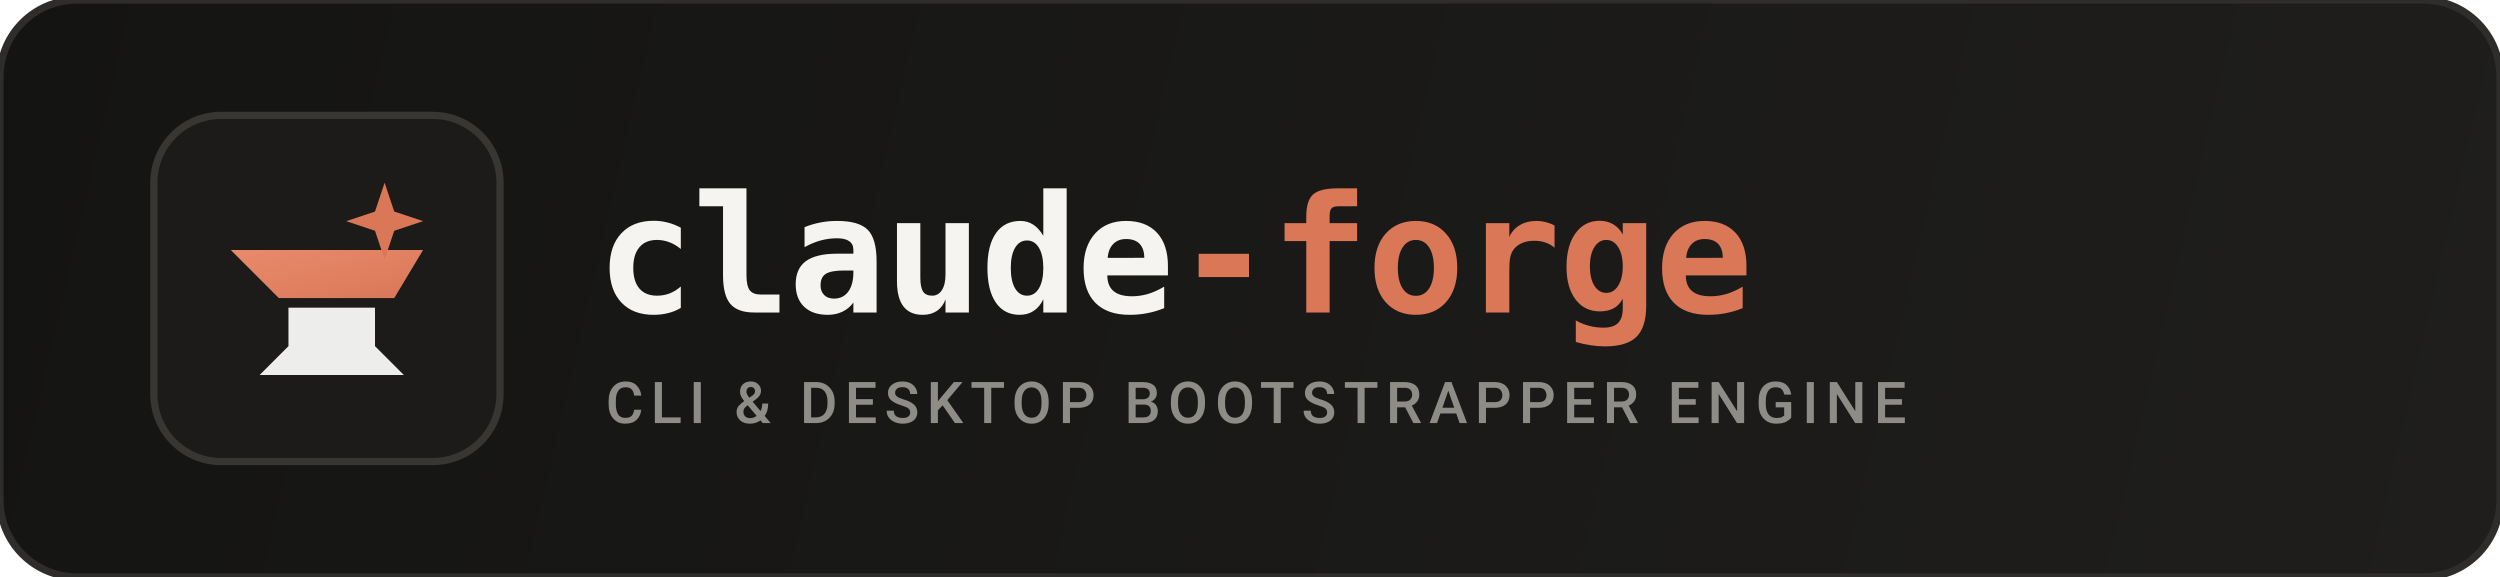
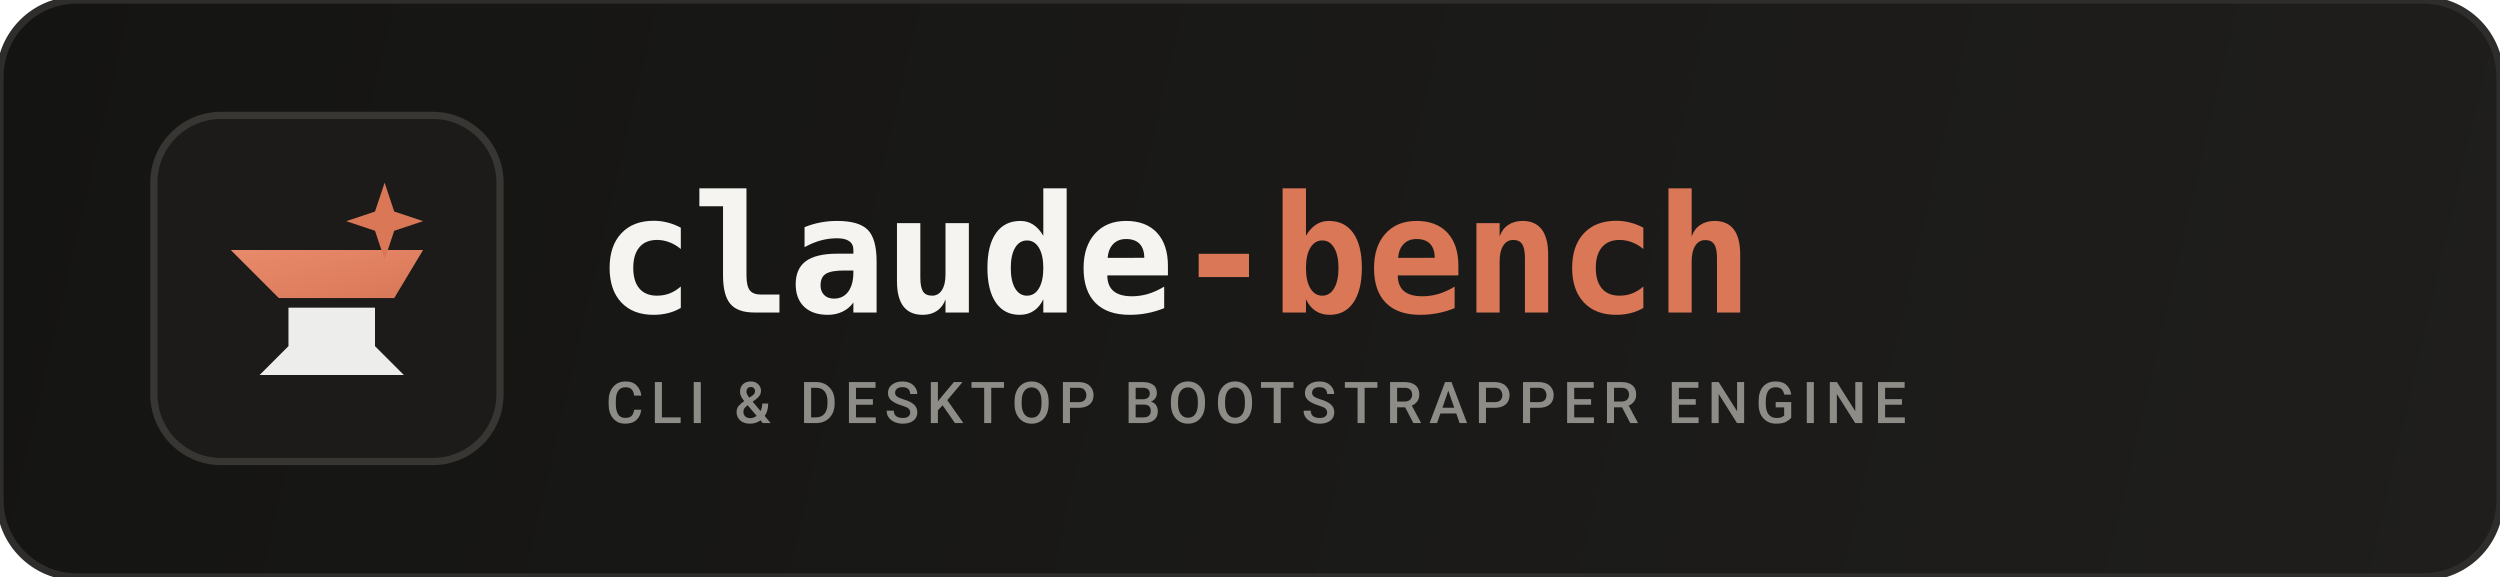
<svg xmlns="http://www.w3.org/2000/svg" viewBox="0 0 520 120" width="100%" height="120" fill="none">
  <defs>
    <linearGradient id="bgGrad" x1="0" y1="0" x2="520" y2="120" gradientUnits="userSpaceOnUse">
      <stop offset="0%" stop-color="#141413" />
      <stop offset="100%" stop-color="#1F1E1D" />
    </linearGradient>
    <linearGradient id="accentGrad" x1="0" y1="0" x2="1" y2="1">
      <stop offset="0%" stop-color="#E88B6B" />
      <stop offset="100%" stop-color="#D97757" />
    </linearGradient>
  </defs>
  <rect width="520" height="120" rx="16" fill="url(#bgGrad)" stroke="#2E2D2B" stroke-width="1.5" />
  <g transform="translate(32, 24)">
    <rect width="72" height="72" rx="14" fill="#1C1B1A" stroke="#383633" stroke-width="1.5" />
    <path d="M16 28 H56 L50 38 H26 L16 28 Z" fill="url(#accentGrad)" />
    <path d="M28 40 H46 V48 L52 54 H22 L28 48 V40 Z" fill="#EDEDEC" />
    <path d="M48 14 L50 20 L56 22 L50 24 L48 30 L46 24 L40 22 L46 20 Z" fill="#D97757" />
  </g>
  <text x="124" y="65" font-family="ui-monospace, SFMono-Regular, Menlo, Monaco, Consolas, monospace" font-size="34" font-weight="700" letter-spacing="-0.5" fill="#F5F4F0">
-     claude<tspan fill="#D97757">-forge</tspan>
+     claude<tspan fill="#D97757">-bench</tspan>
  </text>
  <text x="126" y="88" font-family="-apple-system, BlinkMacSystemFont, 'Segoe UI', Roboto, sans-serif" font-size="12" font-weight="500" letter-spacing="1.5" fill="#8E8C87">
    CLI &amp; DESKTOP BOOTSTRAPPER ENGINE
  </text>
</svg>
